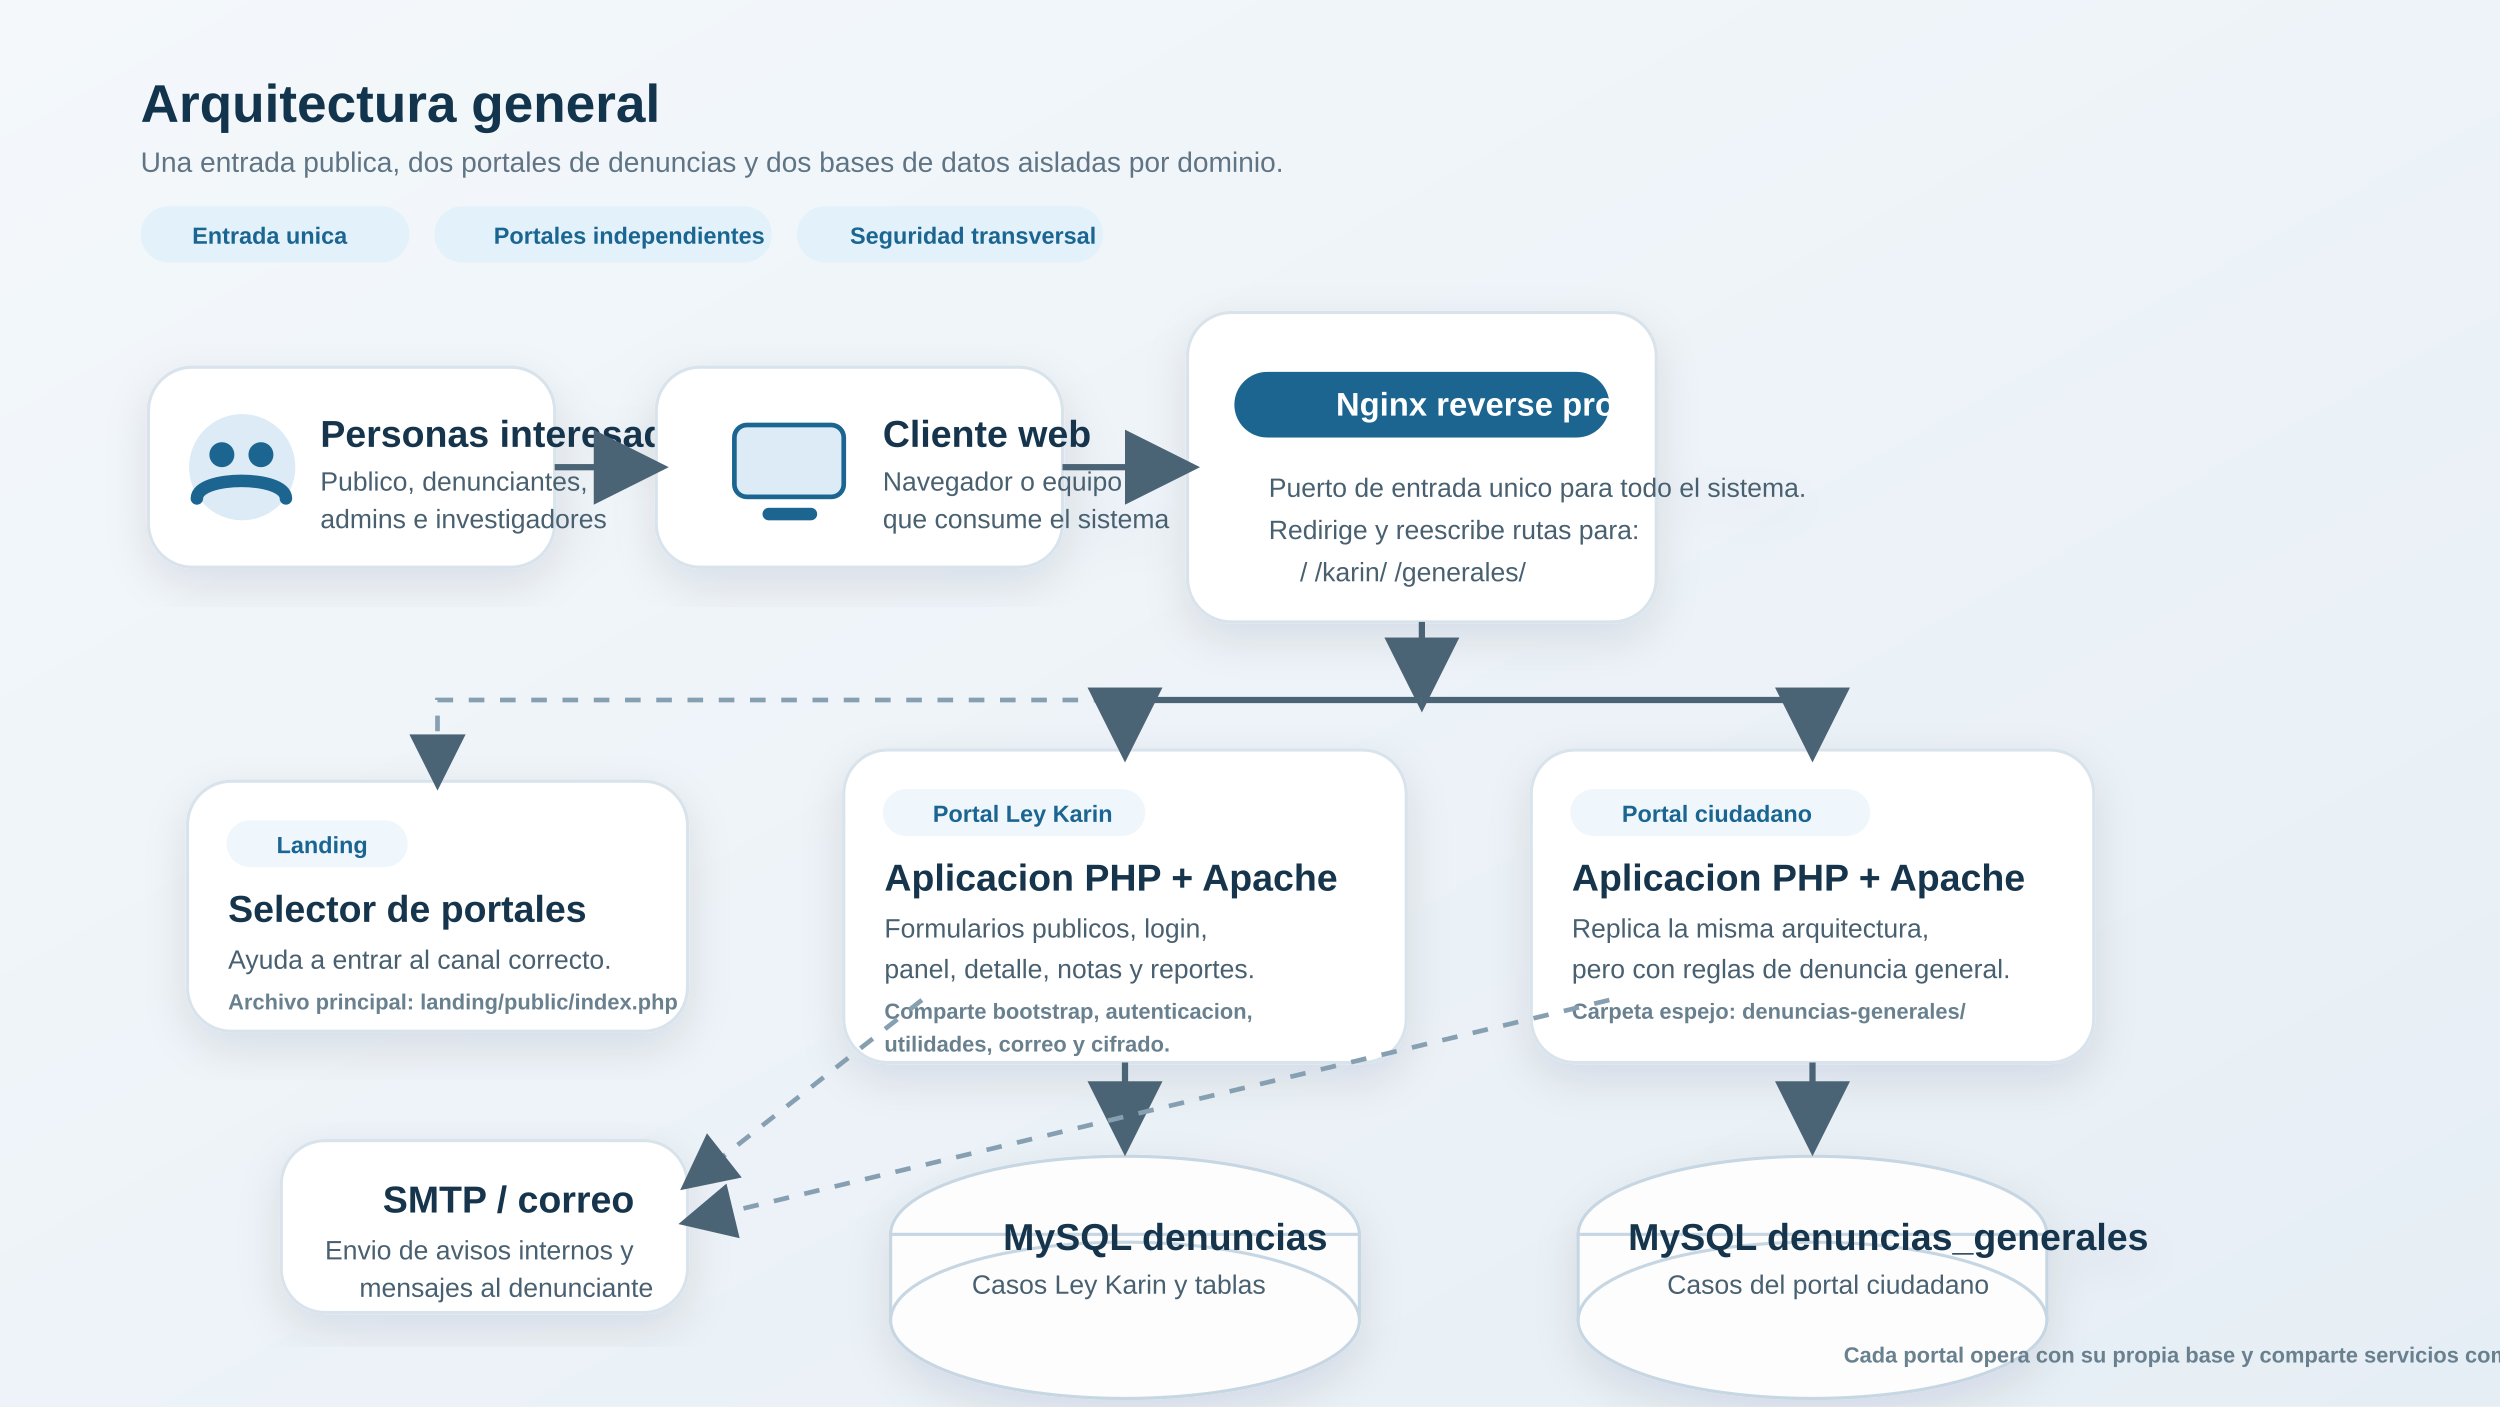
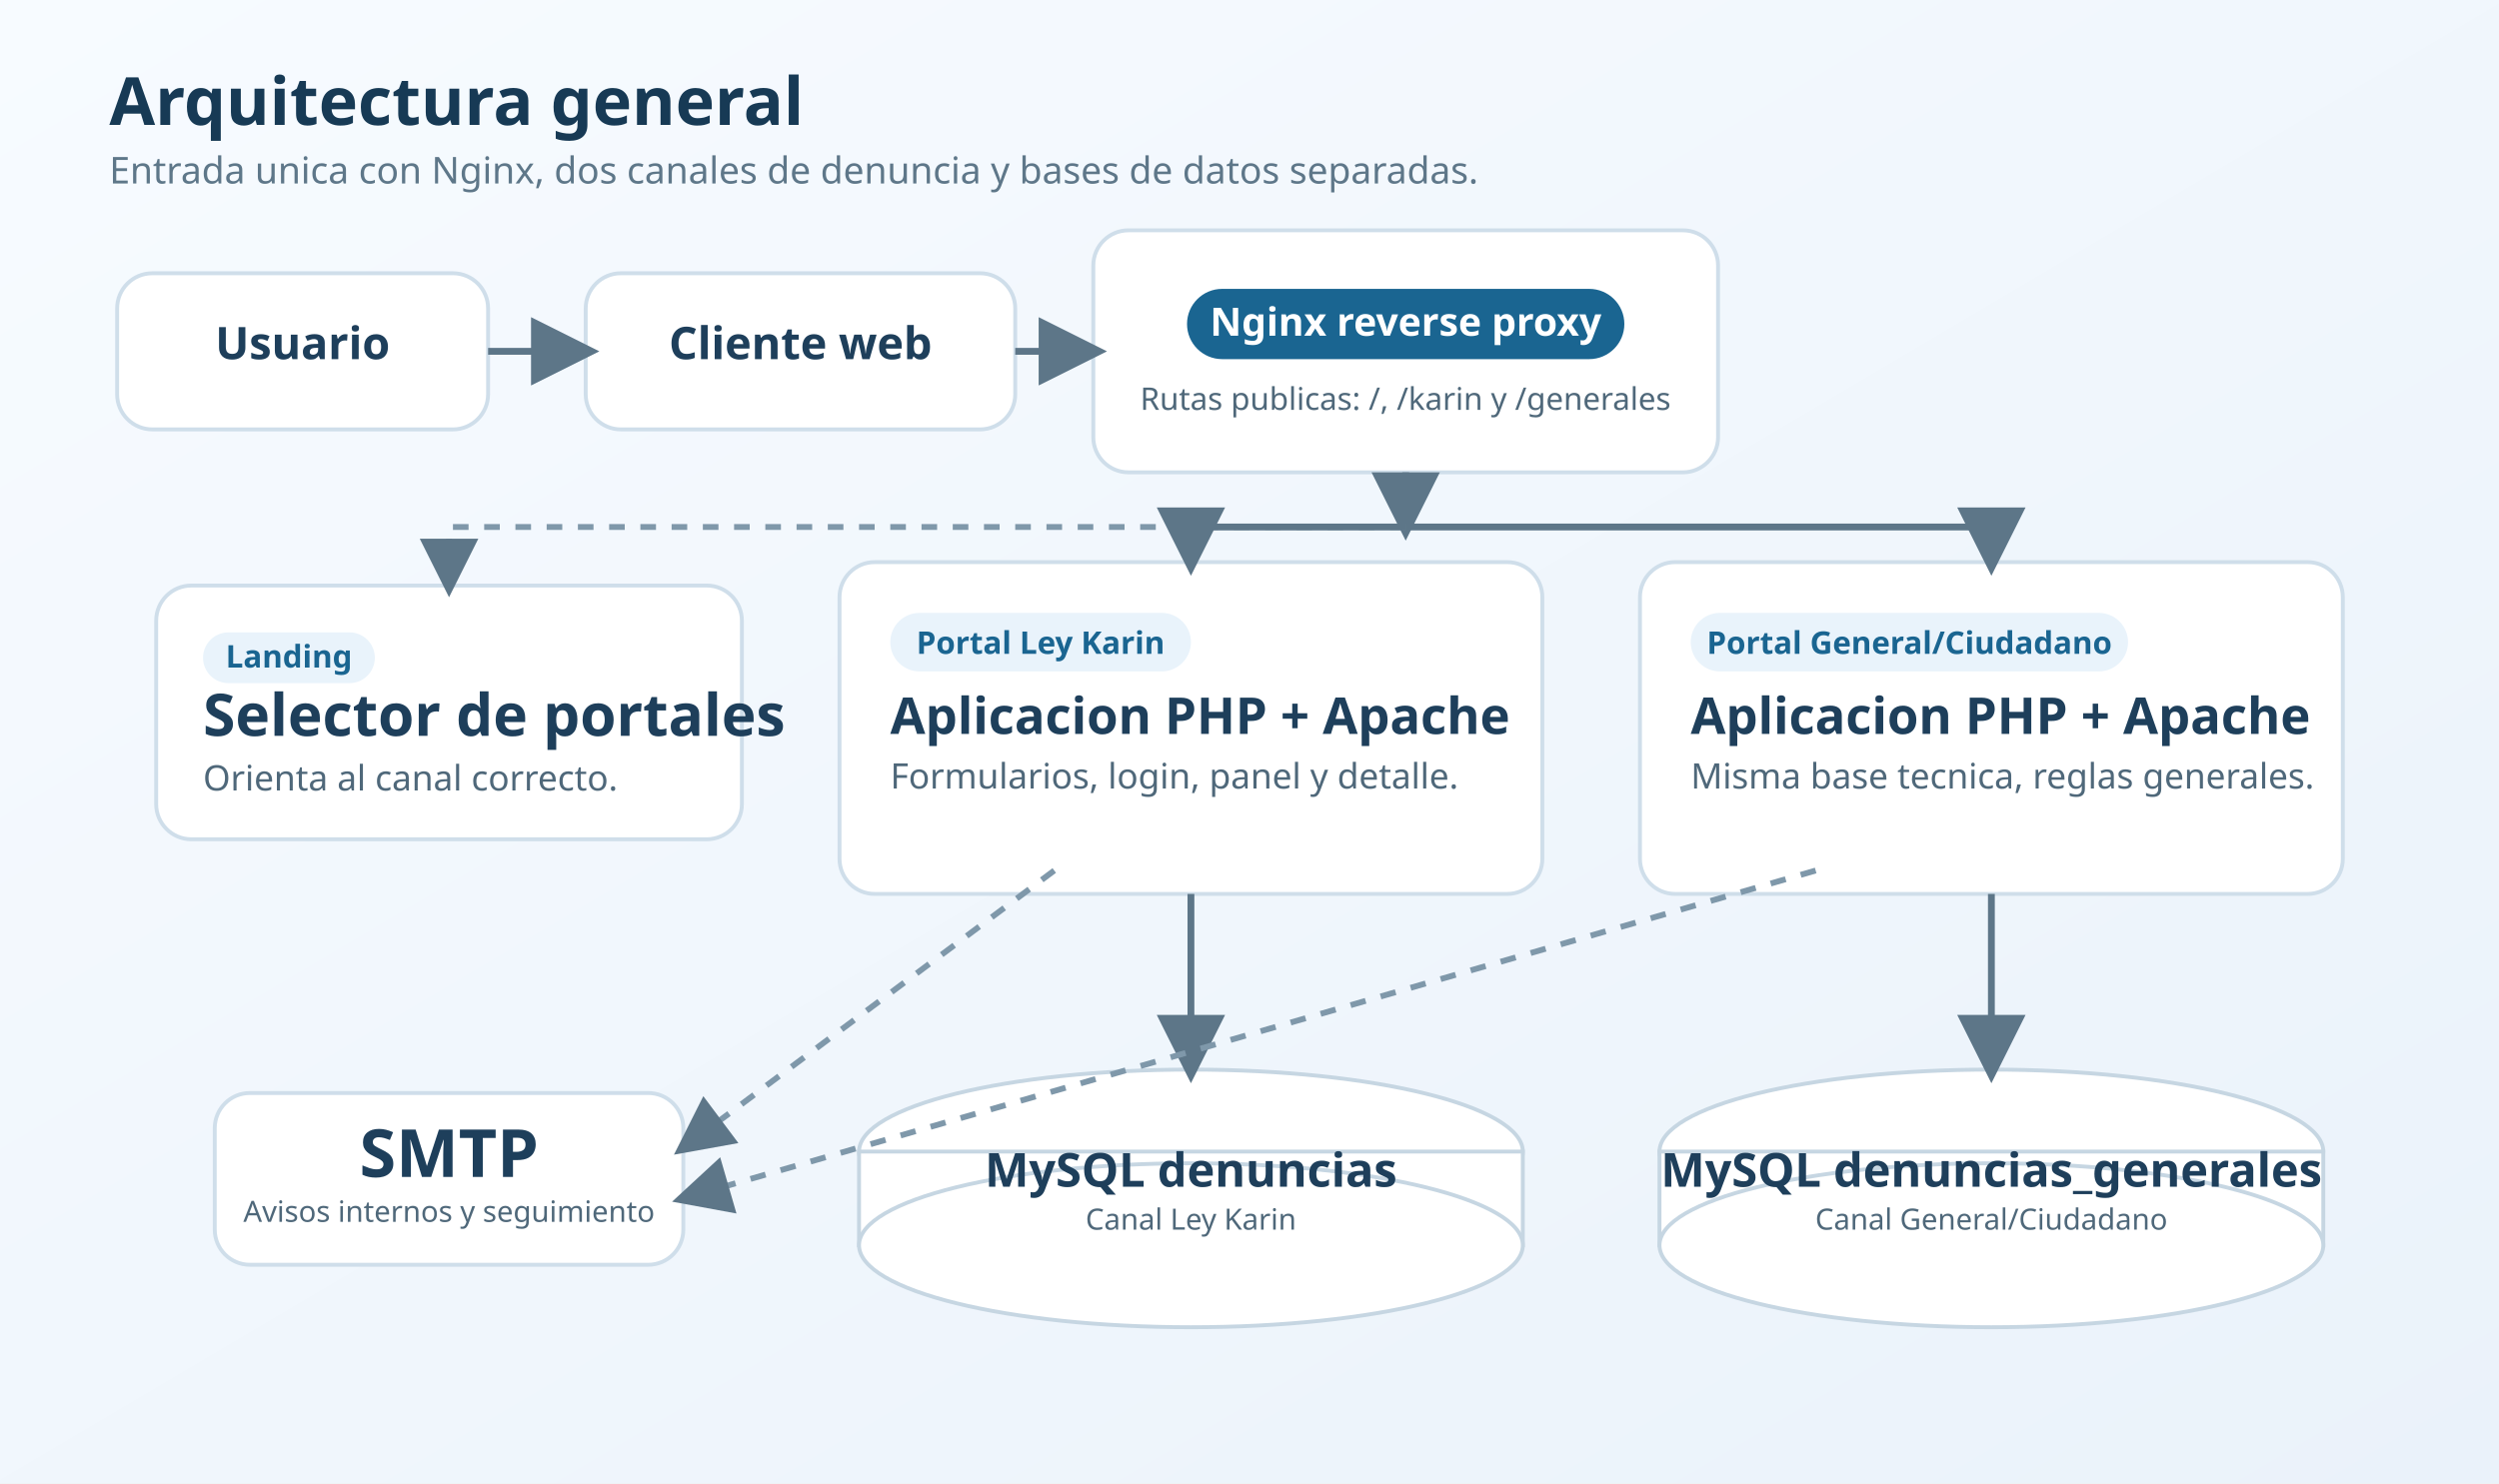
- <svg xmlns="http://www.w3.org/2000/svg" width="1600" height="900" viewBox="0 0 1600 900" role="img" aria-labelledby="title desc">
+ <svg xmlns="http://www.w3.org/2000/svg" width="1280" height="760" viewBox="0 0 1280 760" role="img" aria-labelledby="title desc">
  <defs>
    <linearGradient id="bg" x1="0" y1="0" x2="1" y2="1">
-       <stop offset="0%" stop-color="#f4f8fb" />
-       <stop offset="100%" stop-color="#e6eef5" />
+       <stop offset="0%" stop-color="#f7fbff" />
+       <stop offset="100%" stop-color="#eaf2fa" />
    </linearGradient>
-     <filter id="shadow" x="-20%" y="-20%" width="140%" height="140%">
-       <feDropShadow dx="0" dy="10" stdDeviation="14" flood-color="#0f172a" flood-opacity="0.10" />
-     </filter>
-     <marker id="arrow" markerWidth="12" markerHeight="12" refX="10" refY="6" orient="auto">
-       <path d="M0,0 L12,6 L0,12 z" fill="#4b6475" />
+     <marker id="arr" markerWidth="10" markerHeight="10" refX="8" refY="5" orient="auto">
+       <path d="M0,0 L10,5 L0,10 z" fill="#5d7688" />
    </marker>
    <style>
-       .title { font: 800 34px 'Segoe UI', Arial, sans-serif; fill: #12344d; }
-       .subtitle { font: 500 18px 'Segoe UI', Arial, sans-serif; fill: #5f7484; }
-       .pill { font: 700 15px 'Segoe UI', Arial, sans-serif; fill: #1a6591; }
-       .box-title { font: 800 24px 'Segoe UI', Arial, sans-serif; fill: #16364d; }
-       .box-text { font: 500 17px 'Segoe UI', Arial, sans-serif; fill: #486070; }
-       .small { font: 600 14px 'Segoe UI', Arial, sans-serif; fill: #69808f; }
-       .box { fill: #ffffff; stroke: #d8e3ec; stroke-width: 2; rx: 28; }
-       .accent { fill: #1a6591; }
-       .accent-soft { fill: #dcebf5; }
-       .db { fill: #fdfdfd; stroke: #c6d6e2; stroke-width: 2; }
-       .line { stroke: #4b6475; stroke-width: 4; fill: none; marker-end: url(#arrow); }
-       .line-soft { stroke: #86a0b2; stroke-width: 3; stroke-dasharray: 10 10; fill: none; marker-end: url(#arrow); }
+       .h1 { font: 800 34px 'Google Sans Text','Noto Sans','Segoe UI',Arial,sans-serif; fill: #173a55; }
+       .sub { font: 500 19px 'Google Sans Text','Noto Sans','Segoe UI',Arial,sans-serif; fill: #5e7789; }
+       .box { fill: #fff; stroke: #cfdeea; stroke-width: 2; rx: 18; }
+       .ttl { font: 800 26px 'Google Sans Text','Noto Sans','Segoe UI',Arial,sans-serif; fill: #1e3f5b; }
+       .txt { font: 500 18px 'Google Sans Text','Noto Sans','Segoe UI',Arial,sans-serif; fill: #4f687a; }
+       .pill { fill: #e9f3fb; }
+       .pillt { font: 700 16px 'Google Sans Text','Noto Sans','Segoe UI',Arial,sans-serif; fill: #1a6591; }
+       .line { stroke: #5d7688; stroke-width: 3.5; fill: none; marker-end: url(#arr); }
+       .dash { stroke: #7f98aa; stroke-width: 3; stroke-dasharray: 8 8; fill: none; marker-end: url(#arr); }
    </style>
  </defs>
-   <rect width="1600" height="900" fill="url(#bg)" />
-   <text x="90" y="78" class="title">Arquitectura general</text>
-   <text x="90" y="110" class="subtitle">Una entrada publica, dos portales de denuncias y dos bases de datos aisladas por dominio.</text>
-   <rect x="90" y="132" width="172" height="36" rx="18" fill="#e3f1fa" />
-   <text x="123" y="156" class="pill">Entrada unica</text>
-   <rect x="278" y="132" width="216" height="36" rx="18" fill="#e3f1fa" />
-   <text x="316" y="156" class="pill">Portales independientes</text>
-   <rect x="510" y="132" width="196" height="36" rx="18" fill="#e3f1fa" />
-   <text x="544" y="156" class="pill">Seguridad transversal</text>
-   <g filter="url(#shadow)">
-     <rect x="95" y="235" width="260" height="128" class="box" />
-     <circle cx="155" cy="299" r="34" class="accent-soft" />
-     <circle cx="142" cy="291" r="8" class="accent" />
-     <circle cx="167" cy="291" r="8" class="accent" />
-     <path d="M126 319 C126 304 183 304 183 319" stroke="#1a6591" stroke-width="8" fill="none" stroke-linecap="round" />
-     <text x="205" y="286" class="box-title">Personas interesadas</text>
-     <text x="205" y="314" class="box-text">Publico, denunciantes,</text>
-     <text x="205" y="338" class="box-text">admins e investigadores</text>
+   <rect width="1280" height="760" fill="url(#bg)" />
+   <text x="56" y="64" class="h1">Arquitectura general</text>
+   <text x="56" y="94" class="sub">Entrada unica con Nginx, dos canales de denuncia y bases de datos separadas.</text>
+   <rect x="60" y="140" width="190" height="80" class="box" />
+   <text x="155" y="184" text-anchor="middle" class="ttl" style="font-size:23px;">Usuario</text>
+   <rect x="300" y="140" width="220" height="80" class="box" />
+   <text x="410" y="184" text-anchor="middle" class="ttl" style="font-size:23px;">Cliente web</text>
+   <rect x="560" y="118" width="320" height="124" class="box" />
+   <rect x="608" y="148" width="224" height="36" rx="18" fill="#1a6591" />
+   <text x="720" y="172" text-anchor="middle" style="font:800 20px 'Google Sans Text','Noto Sans','Segoe UI',Arial,sans-serif; fill:#fff;">Nginx reverse proxy</text>
+   <text x="584" y="210" class="txt" style="font-size:16px;">Rutas publicas: /, /karin y /generales</text>
+   <path d="M250 180 L300 180" class="line" />
+   <path d="M520 180 L560 180" class="line" />
+   <rect x="80" y="300" width="300" height="130" class="box" />
+   <rect x="104" y="324" width="88" height="26" rx="13" class="pill" />
+   <text x="148" y="342" text-anchor="middle" class="pillt">Landing</text>
+   <text x="104" y="377" class="ttl" style="font-size:30px;">Selector de portales</text>
+   <text x="104" y="405" class="txt">Orienta al canal correcto.</text>
+   <rect x="430" y="288" width="360" height="170" class="box" />
+   <rect x="456" y="314" width="154" height="30" rx="15" class="pill" />
+   <text x="533" y="335" text-anchor="middle" class="pillt">Portal Ley Karin</text>
+   <text x="456" y="376" class="ttl">Aplicacion PHP + Apache</text>
+   <text x="456" y="404" class="txt">Formularios, login, panel y detalle.</text>
+   <rect x="840" y="288" width="360" height="170" class="box" />
+   <rect x="866" y="314" width="224" height="30" rx="15" class="pill" />
+   <text x="978" y="335" text-anchor="middle" class="pillt">Portal General/Ciudadano</text>
+   <text x="866" y="376" class="ttl">Aplicacion PHP + Apache</text>
+   <text x="866" y="404" class="txt">Misma base tecnica, reglas generales.</text>
+   <path d="M720 242 L720 270" class="line" />
+   <path d="M720 270 L230 270 L230 300" class="dash" />
+   <path d="M720 270 L610 270 L610 288" class="line" />
+   <path d="M720 270 L1020 270 L1020 288" class="line" />
+   <rect x="110" y="560" width="240" height="88" class="box" />
+   <text x="230" y="603" text-anchor="middle" class="ttl" style="font-size:34px;">SMTP</text>
+   <text x="230" y="626" text-anchor="middle" class="txt" style="font-size:15px;">Avisos internos y seguimiento</text>
+   <g>
+     <ellipse cx="610" cy="590" rx="170" ry="42" fill="#fff" stroke="#c6d6e2" stroke-width="2" />
+     <rect x="440" y="590" width="340" height="48" fill="#fff" stroke="#c6d6e2" stroke-width="2" />
+     <ellipse cx="610" cy="638" rx="170" ry="42" fill="#fff" stroke="#c6d6e2" stroke-width="2" />
+     <text x="610" y="608" text-anchor="middle" class="ttl" style="font-size:24px;">MySQL denuncias</text>
+     <text x="610" y="630" text-anchor="middle" class="txt" style="font-size:15px;">Canal Ley Karin</text>
  </g>
-   <g filter="url(#shadow)">
-     <rect x="420" y="235" width="260" height="128" class="box" />
-     <rect x="470" y="272" width="70" height="46" rx="8" fill="#dcebf5" stroke="#1a6591" stroke-width="3" />
-     <rect x="488" y="325" width="35" height="8" rx="4" fill="#1a6591" />
-     <text x="565" y="286" class="box-title">Cliente web</text>
-     <text x="565" y="314" class="box-text">Navegador o equipo</text>
-     <text x="565" y="338" class="box-text">que consume el sistema</text>
+   <g>
+     <ellipse cx="1020" cy="590" rx="170" ry="42" fill="#fff" stroke="#c6d6e2" stroke-width="2" />
+     <rect x="850" y="590" width="340" height="48" fill="#fff" stroke="#c6d6e2" stroke-width="2" />
+     <ellipse cx="1020" cy="638" rx="170" ry="42" fill="#fff" stroke="#c6d6e2" stroke-width="2" />
+     <text x="1020" y="608" text-anchor="middle" class="ttl" style="font-size:24px;">MySQL denuncias_generales</text>
+     <text x="1020" y="630" text-anchor="middle" class="txt" style="font-size:15px;">Canal General/Ciudadano</text>
  </g>
-   <g filter="url(#shadow)">
-     <rect x="760" y="200" width="300" height="198" class="box" />
-     <rect x="790" y="238" width="240" height="42" rx="21" fill="#1a6591" />
-     <text x="855" y="266" style="font:800 21px 'Segoe UI', Arial, sans-serif; fill:#ffffff;">Nginx reverse proxy</text>
-     <text x="812" y="318" class="box-text">Puerto de entrada unico para todo el sistema.</text>
-     <text x="812" y="345" class="box-text">Redirige y reescribe rutas para:</text>
-     <text x="832" y="372" class="box-text">/  /karin/  /generales/</text>
-   </g>
-   <path d="M355 299 L420 299" class="line" />
-   <path d="M680 299 L760 299" class="line" />
-   <g filter="url(#shadow)">
-     <rect x="120" y="500" width="320" height="160" class="box" />
-     <rect x="145" y="525" width="116" height="30" rx="15" fill="#eff7fd" />
-     <text x="177" y="546" class="pill">Landing</text>
-     <text x="146" y="590" class="box-title">Selector de portales</text>
-     <text x="146" y="620" class="box-text">Ayuda a entrar al canal correcto.</text>
-     <text x="146" y="646" class="small">Archivo principal: landing/public/index.php</text>
-   </g>
-   <g filter="url(#shadow)">
-     <rect x="540" y="480" width="360" height="200" class="box" />
-     <rect x="565" y="505" width="168" height="30" rx="15" fill="#eff7fd" />
-     <text x="597" y="526" class="pill">Portal Ley Karin</text>
-     <text x="566" y="570" class="box-title">Aplicacion PHP + Apache</text>
-     <text x="566" y="600" class="box-text">Formularios publicos, login,</text>
-     <text x="566" y="626" class="box-text">panel, detalle, notas y reportes.</text>
-     <text x="566" y="652" class="small">Comparte bootstrap, autenticacion,</text>
-     <text x="566" y="673" class="small">utilidades, correo y cifrado.</text>
-   </g>
-   <g filter="url(#shadow)">
-     <rect x="980" y="480" width="360" height="200" class="box" />
-     <rect x="1005" y="505" width="192" height="30" rx="15" fill="#eff7fd" />
-     <text x="1038" y="526" class="pill">Portal ciudadano</text>
-     <text x="1006" y="570" class="box-title">Aplicacion PHP + Apache</text>
-     <text x="1006" y="600" class="box-text">Replica la misma arquitectura,</text>
-     <text x="1006" y="626" class="box-text">pero con reglas de denuncia general.</text>
-     <text x="1006" y="652" class="small">Carpeta espejo: denuncias-generales/</text>
-   </g>
-   <path d="M910 398 L910 448" class="line" />
-   <path d="M910 448 L280 448 L280 500" class="line-soft" />
-   <path d="M910 448 L720 448 L720 480" class="line" />
-   <path d="M910 448 L1160 448 L1160 480" class="line" />
-   <g filter="url(#shadow)">
-     <ellipse cx="720" cy="790" rx="150" ry="50" class="db" />
-     <rect x="570" y="790" width="300" height="55" class="db" />
-     <ellipse cx="720" cy="845" rx="150" ry="50" class="db" />
-     <text x="642" y="800" class="box-title">MySQL denuncias</text>
-     <text x="622" y="828" class="box-text">Casos Ley Karin y tablas</text>
-   </g>
-   <g filter="url(#shadow)">
-     <ellipse cx="1160" cy="790" rx="150" ry="50" class="db" />
-     <rect x="1010" y="790" width="300" height="55" class="db" />
-     <ellipse cx="1160" cy="845" rx="150" ry="50" class="db" />
-     <text x="1042" y="800" class="box-title">MySQL denuncias_generales</text>
-     <text x="1067" y="828" class="box-text">Casos del portal ciudadano</text>
-   </g>
-   <g filter="url(#shadow)">
-     <rect x="180" y="730" width="260" height="110" class="box" />
-     <text x="245" y="776" class="box-title">SMTP / correo</text>
-     <text x="208" y="806" class="box-text">Envio de avisos internos y</text>
-     <text x="230" y="830" class="box-text">mensajes al denunciante</text>
-   </g>
-   <path d="M720 680 L720 732" class="line" />
-   <path d="M1160 680 L1160 732" class="line" />
-   <path d="M590 640 L440 758" class="line-soft" />
-   <path d="M1030 640 L440 782" class="line-soft" />
-   <text x="1180" y="872" class="small">Cada portal opera con su propia base y comparte servicios comunes de aplicacion.</text>
+   <path d="M610 458 L610 548" class="line" />
+   <path d="M1020 458 L1020 548" class="line" />
+   <path d="M540 446 L350 588" class="dash" />
+   <path d="M930 446 L350 614" class="dash" />
</svg>
